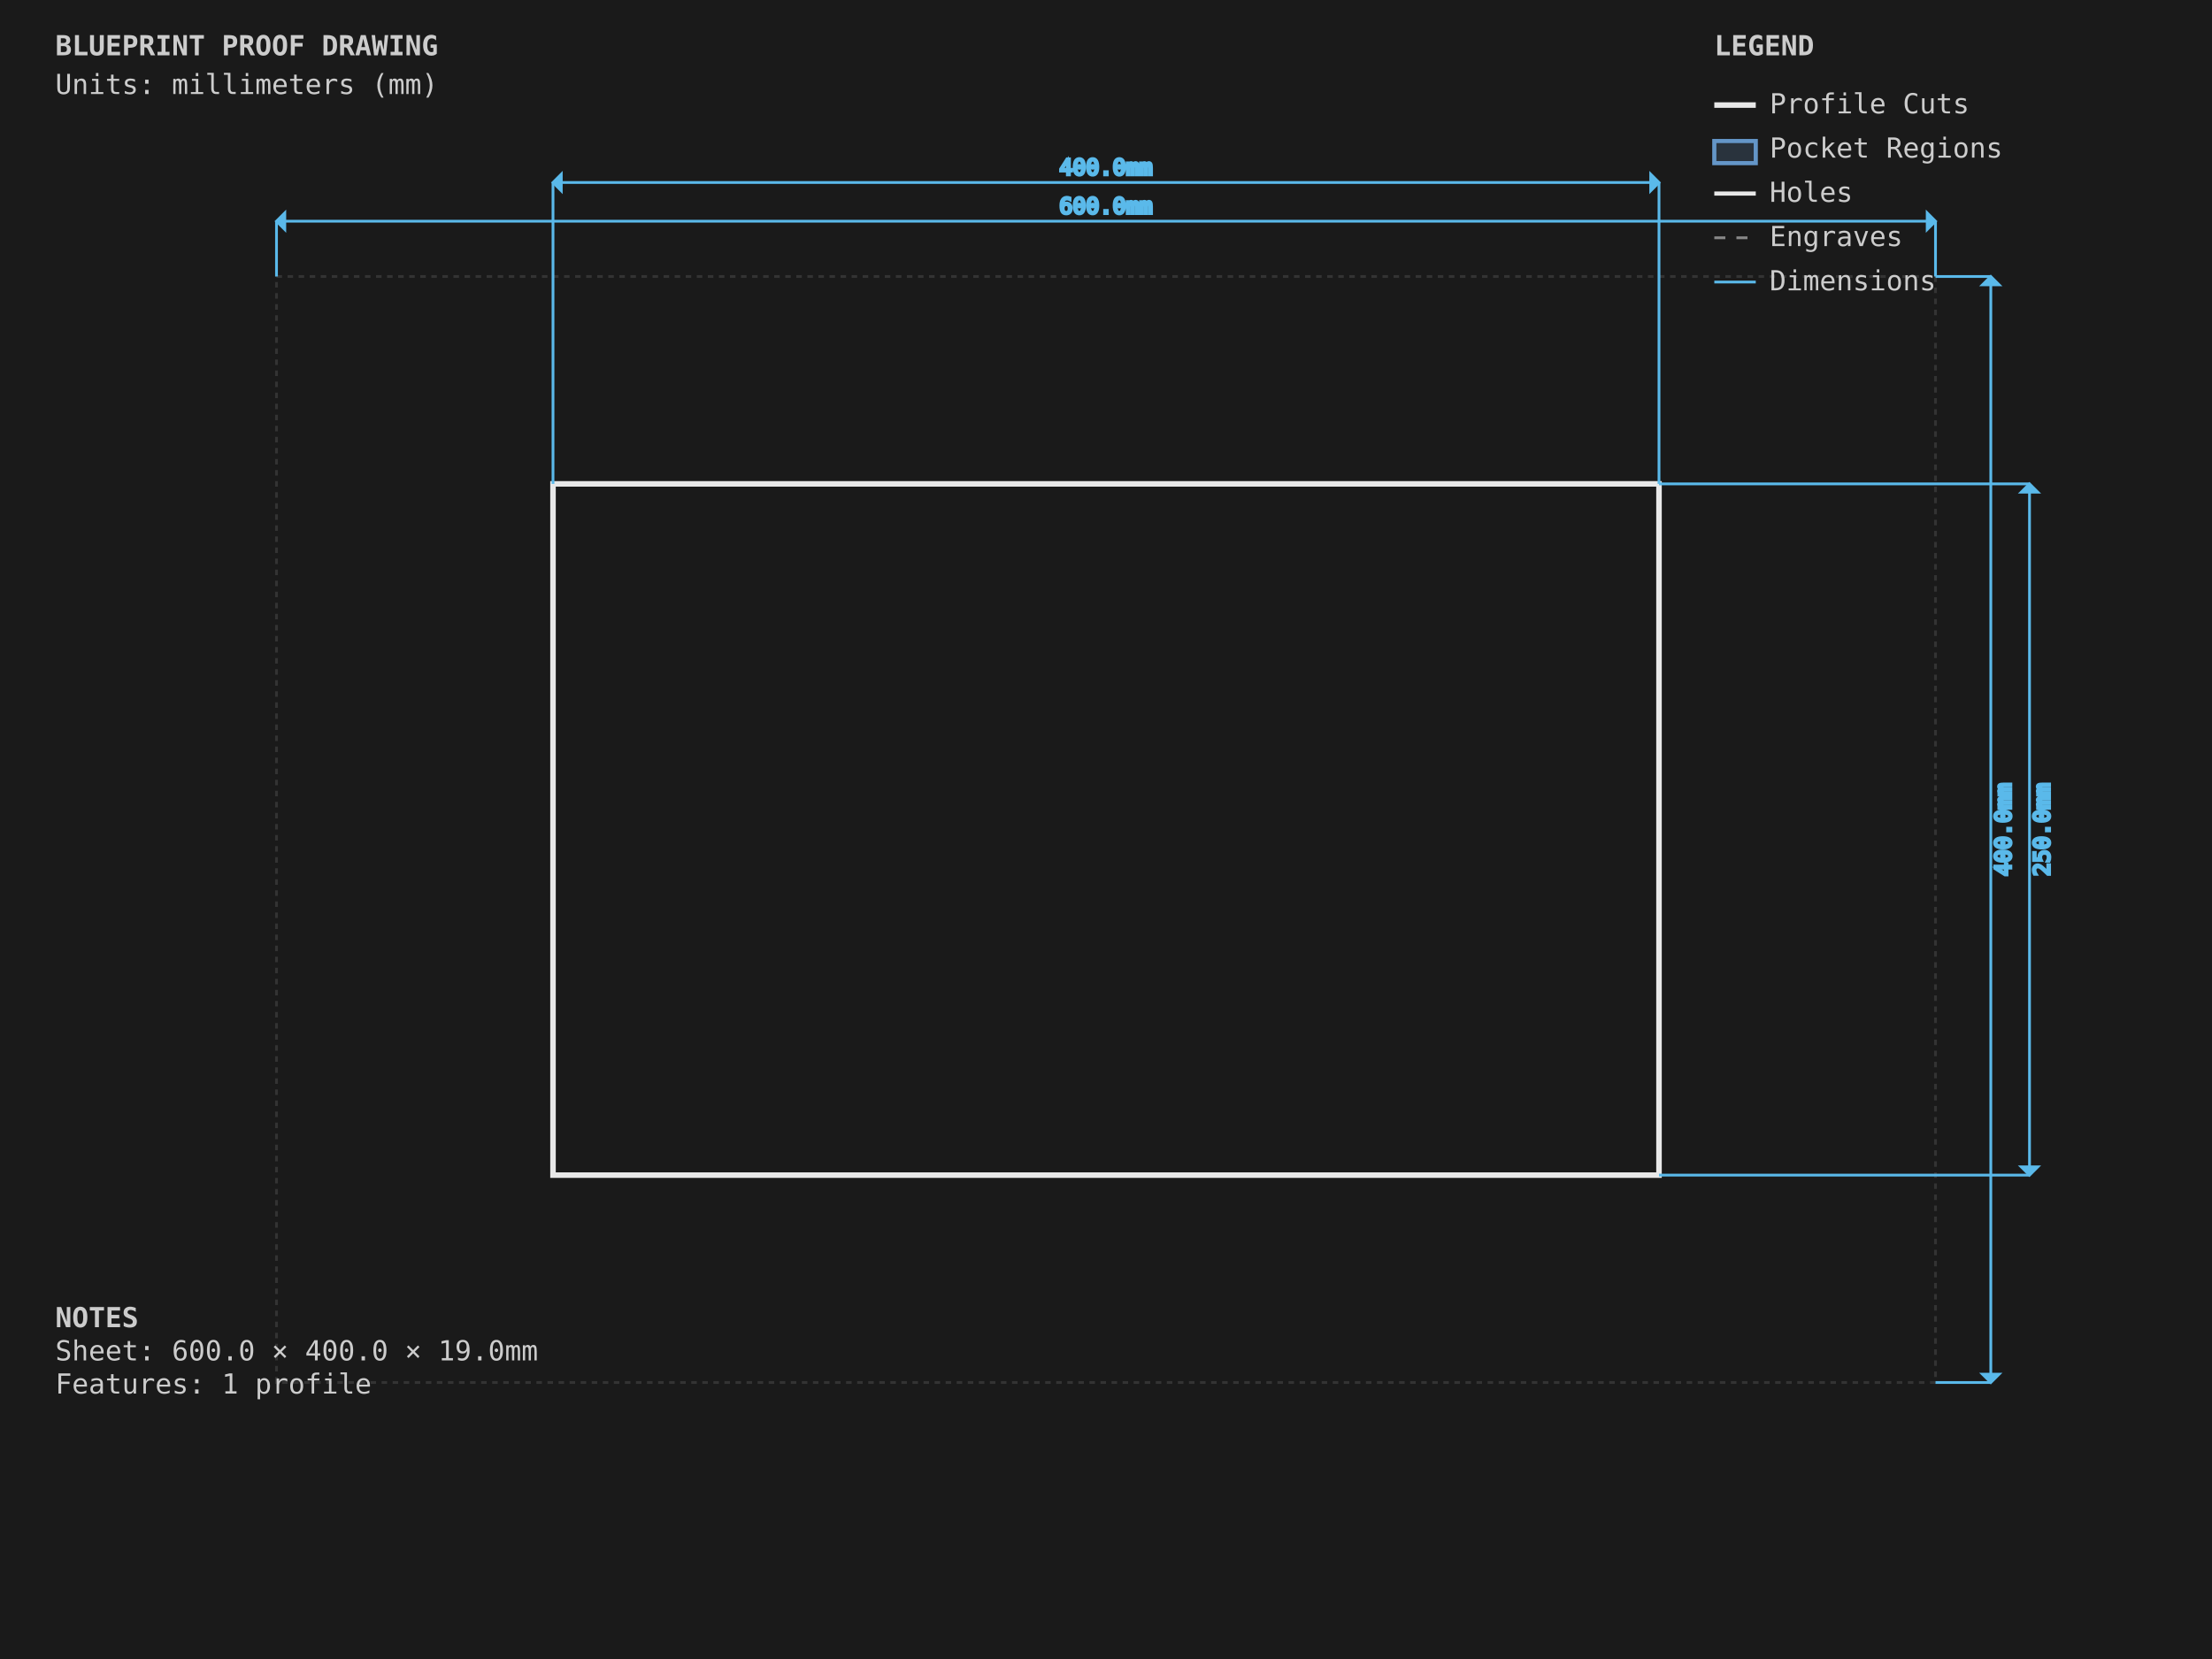
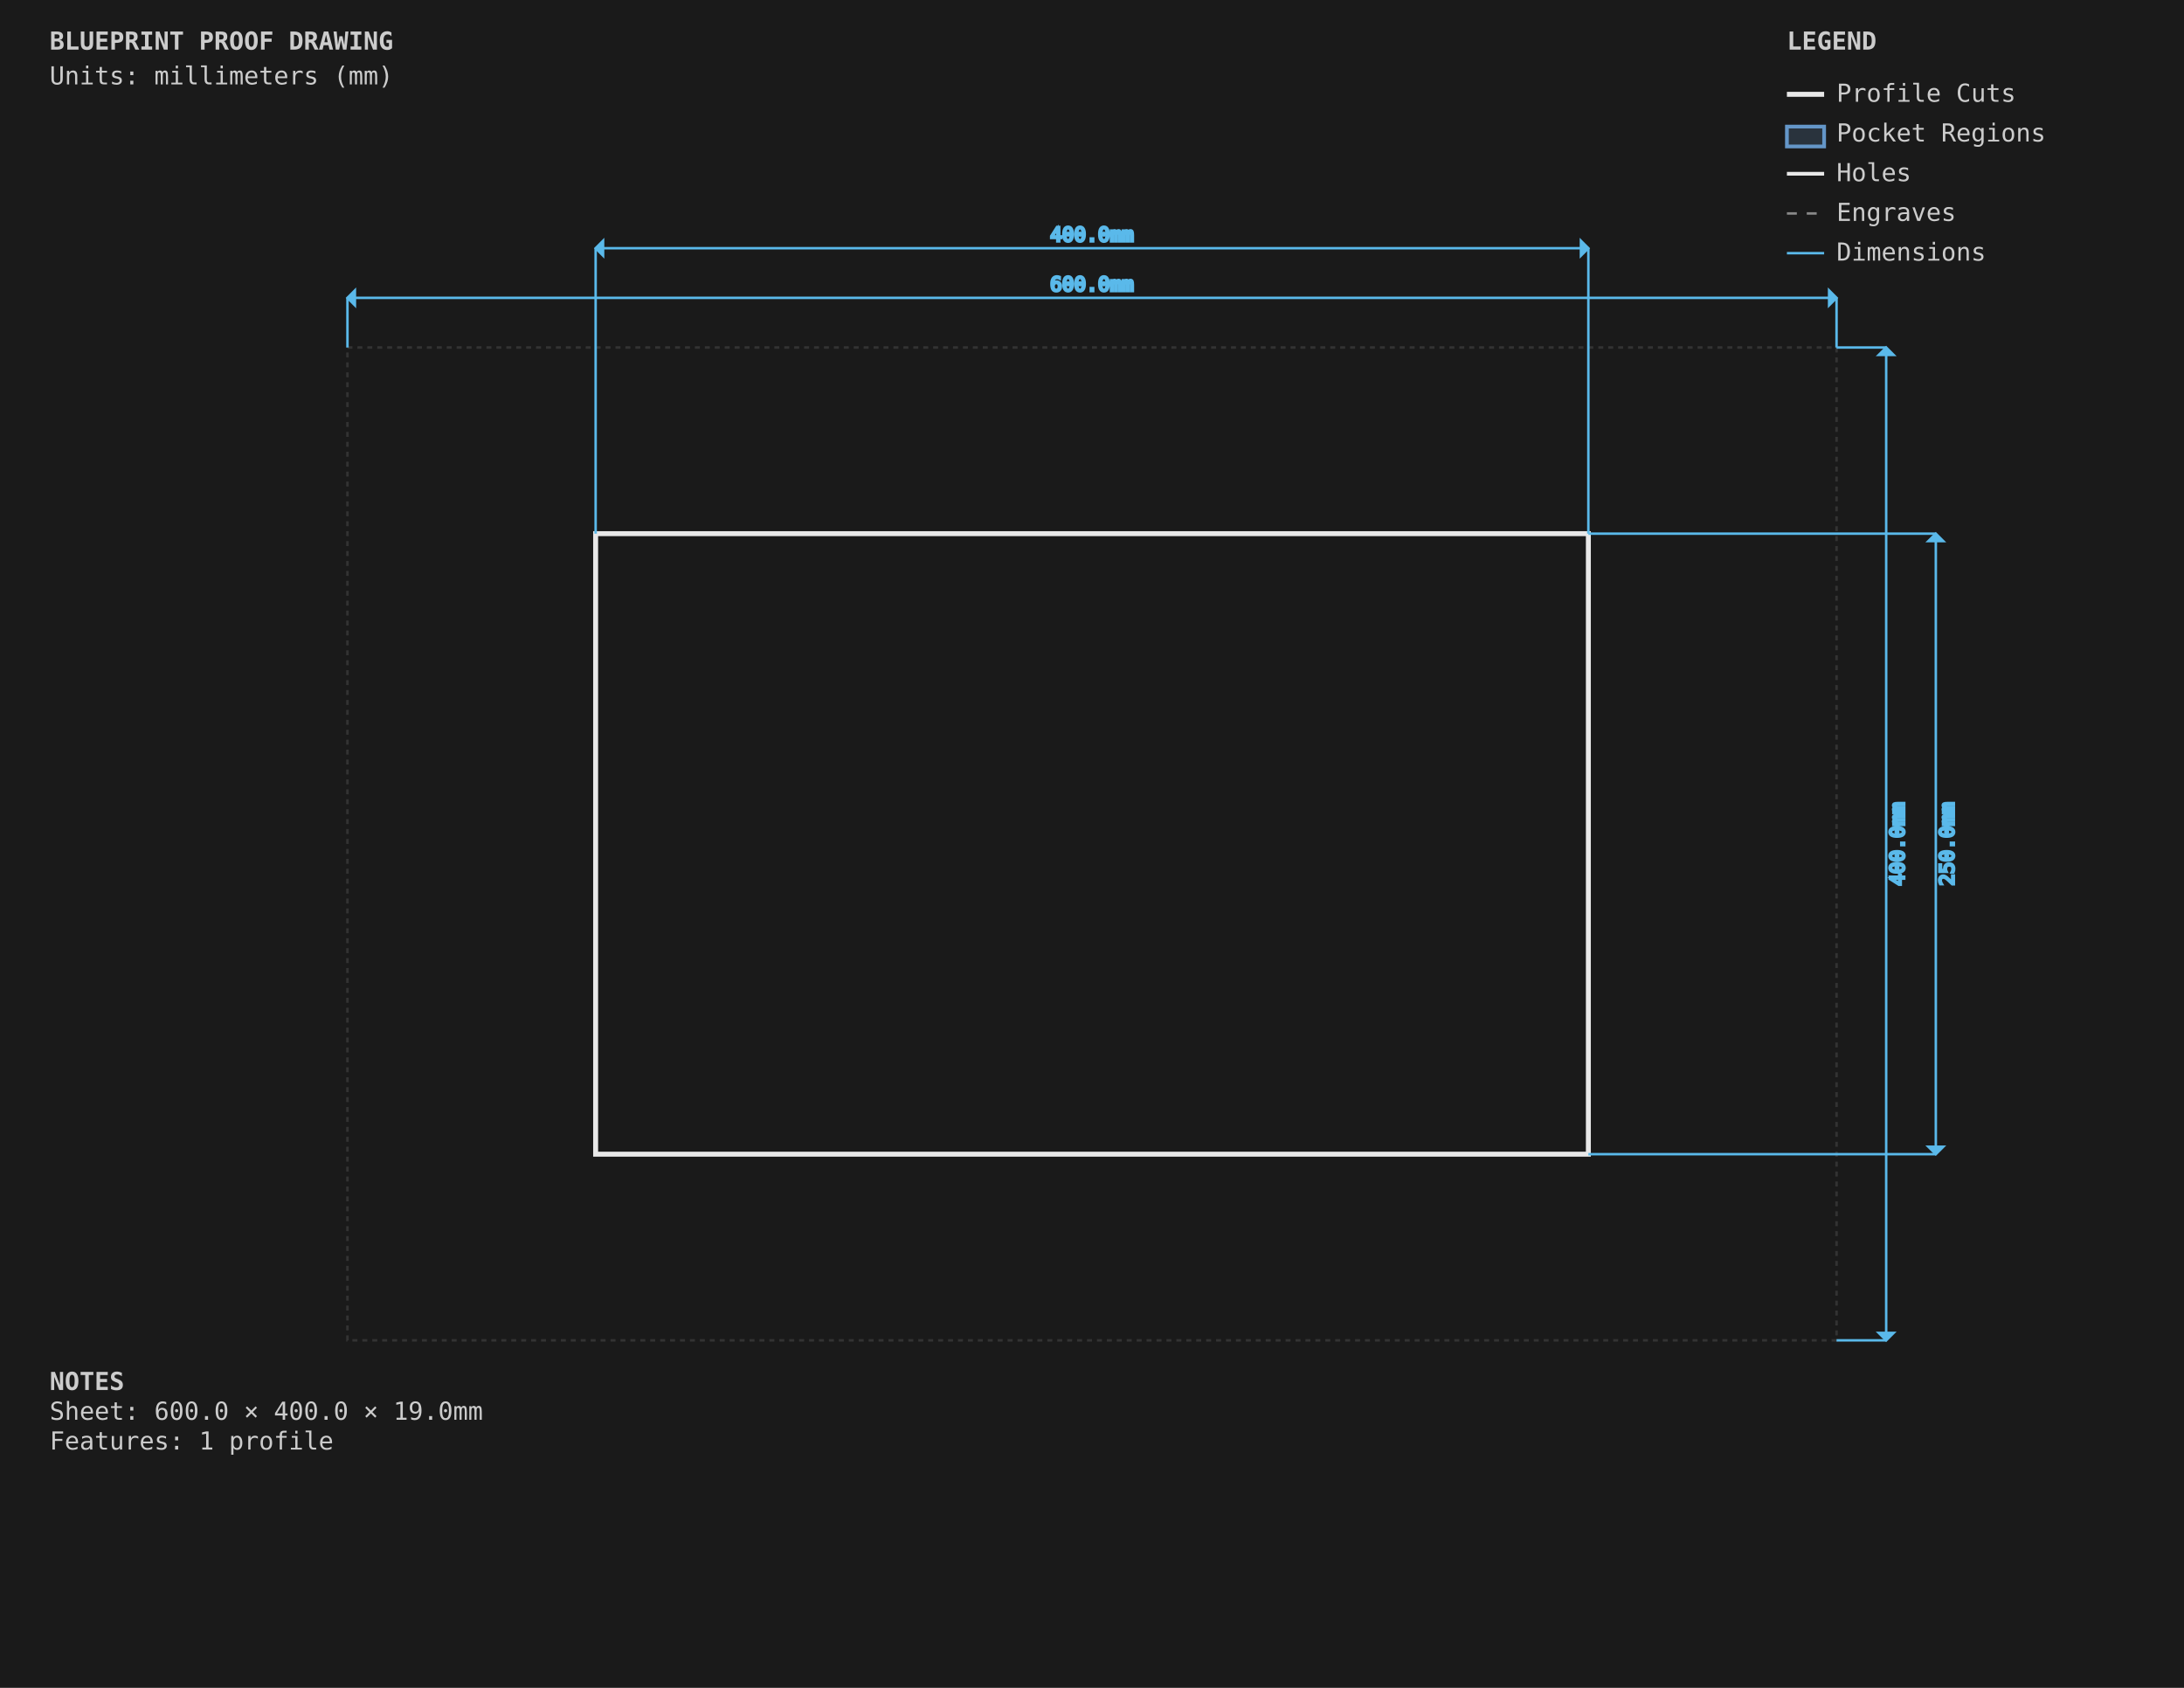
- <svg xmlns="http://www.w3.org/2000/svg" viewBox="0 0 800.0 600.0" width="800.0mm" height="600.0mm">
+ <svg xmlns="http://www.w3.org/2000/svg" viewBox="0 0 880.0 680.0" width="880.0mm" height="680.0mm">
  <style>
        .sheet-outline { stroke: #333333; stroke-width: 1; fill: none; stroke-dasharray: 2,2; }
        .profile-cuts { stroke: #e8e8e8; stroke-width: 2; fill: none; }
        .pocket-regions { stroke: #6496c8; stroke-width: 1.5; fill: #6496c8; fill-opacity: 0.2; }
        .holes { stroke: #e8e8e8; stroke-width: 1.5; fill: none; }
        .engrave-paths { stroke: #888888; stroke-width: 1; fill: none; stroke-dasharray: 4,4; }
        .construction { stroke: #333333; stroke-width: 0.5; fill: none; stroke-dasharray: 2,2; }
        .dimensions { stroke: #5ab9ea; stroke-width: 1; fill: none; }
        .dimension-text { fill: #5ab9ea; font-family: monospace; font-size: 8px; }
        .notes { fill: #cccccc; font-family: monospace; font-size: 10px; }
        .legend { fill: #cccccc; font-family: monospace; font-size: 10px; }
    </style>
-   <rect x="0" y="0" width="800.0" height="600.0" fill="#1a1a1a" />
+   <rect x="0" y="0" width="880.0" height="680.0" fill="#1a1a1a" />
  <g id="SHEET_OUTLINE" class="sheet-outline">
-     <rect x="100" y="100" width="600.0" height="400.0" />
+     <rect x="140" y="140" width="600.0" height="400.0" />
  </g>
  <g id="PROFILE_CUTS" class="profile-cuts">
-     <rect x="200.0" y="175.0" width="400.0" height="250.0" />
+     <rect x="240.0" y="215.0" width="400.0" height="250.0" />
  </g>
  <g id="POCKET_REGIONS" class="pocket-regions" />
  <g id="ENGRAVE_PATHS" class="engrave-paths" />
  <g id="HOLES" class="holes" />
  <g id="CONSTRUCTION" class="construction" />
  <g id="DIMENSIONS" class="dimensions">
-     <line x1="100" y1="100" x2="100" y2="80.0" stroke="#5ab9ea" stroke-width="1" />
-     <line x1="700.0" y1="100" x2="700.0" y2="80.0" stroke="#5ab9ea" stroke-width="1" />
-     <line x1="100" y1="80.0" x2="700.0" y2="80.0" stroke="#5ab9ea" stroke-width="1" />
-     <polygon points="100,80.0 103.0,77.0 103.0,83.0" fill="#5ab9ea" />
-     <polygon points="700.0,80.0 697.0,77.0 697.0,83.0" fill="#5ab9ea" />
-     <text x="400.0" y="75.0" class="dimension-text" text-anchor="middle" dominant-baseline="middle">600.0mm</text>
-     <line x1="700.0" y1="100" x2="720.0" y2="100" stroke="#5ab9ea" stroke-width="1" />
-     <line x1="700.0" y1="500.0" x2="720.0" y2="500.0" stroke="#5ab9ea" stroke-width="1" />
-     <line x1="720.0" y1="100" x2="720.0" y2="500.0" stroke="#5ab9ea" stroke-width="1" />
-     <polygon points="720.0,100 717.0,103.0 723.0,103.0" fill="#5ab9ea" />
-     <polygon points="720.0,500.0 717.0,497.0 723.0,497.0" fill="#5ab9ea" />
-     <text x="725.0" y="300.0" class="dimension-text" text-anchor="middle" dominant-baseline="middle" transform="rotate(-90 725.0 300.0)">400.0mm</text>
-     <line x1="200.0" y1="175.0" x2="200.0" y2="66.0" stroke="#5ab9ea" stroke-width="1" />
-     <line x1="600.0" y1="175.0" x2="600.0" y2="66.0" stroke="#5ab9ea" stroke-width="1" />
-     <line x1="200.0" y1="66.0" x2="600.0" y2="66.0" stroke="#5ab9ea" stroke-width="1" />
-     <polygon points="200.0,66.0 203.0,63.0 203.0,69.0" fill="#5ab9ea" />
-     <polygon points="600.0,66.0 597.0,63.0 597.0,69.0" fill="#5ab9ea" />
-     <text x="400.0" y="61.0" class="dimension-text" text-anchor="middle" dominant-baseline="middle">400.0mm</text>
-     <line x1="600.0" y1="175.0" x2="734.0" y2="175.0" stroke="#5ab9ea" stroke-width="1" />
-     <line x1="600.0" y1="425.0" x2="734.0" y2="425.0" stroke="#5ab9ea" stroke-width="1" />
-     <line x1="734.0" y1="175.0" x2="734.0" y2="425.0" stroke="#5ab9ea" stroke-width="1" />
-     <polygon points="734.0,175.0 731.0,178.0 737.0,178.0" fill="#5ab9ea" />
-     <polygon points="734.0,425.0 731.0,422.0 737.0,422.0" fill="#5ab9ea" />
-     <text x="739.0" y="300.0" class="dimension-text" text-anchor="middle" dominant-baseline="middle" transform="rotate(-90 739.0 300.0)">250.0mm</text>
+     <line x1="140" y1="140" x2="140" y2="120.0" stroke="#5ab9ea" stroke-width="1" />
+     <line x1="740.0" y1="140" x2="740.0" y2="120.0" stroke="#5ab9ea" stroke-width="1" />
+     <line x1="140" y1="120.0" x2="740.0" y2="120.0" stroke="#5ab9ea" stroke-width="1" />
+     <polygon points="140,120.0 143.0,117.0 143.0,123.0" fill="#5ab9ea" />
+     <polygon points="740.0,120.0 737.0,117.0 737.0,123.0" fill="#5ab9ea" />
+     <text x="440.0" y="115.0" class="dimension-text" text-anchor="middle" dominant-baseline="middle">600.0mm</text>
+     <line x1="740.0" y1="140" x2="760.0" y2="140" stroke="#5ab9ea" stroke-width="1" />
+     <line x1="740.0" y1="540.0" x2="760.0" y2="540.0" stroke="#5ab9ea" stroke-width="1" />
+     <line x1="760.0" y1="140" x2="760.0" y2="540.0" stroke="#5ab9ea" stroke-width="1" />
+     <polygon points="760.0,140 757.0,143.0 763.0,143.0" fill="#5ab9ea" />
+     <polygon points="760.0,540.0 757.0,537.0 763.0,537.0" fill="#5ab9ea" />
+     <text x="765.0" y="340.0" class="dimension-text" text-anchor="middle" dominant-baseline="middle" transform="rotate(-90 765.0 340.0)">400.0mm</text>
+     <line x1="240.0" y1="215.0" x2="240.0" y2="100.0" stroke="#5ab9ea" stroke-width="1" />
+     <line x1="640.0" y1="215.0" x2="640.0" y2="100.0" stroke="#5ab9ea" stroke-width="1" />
+     <line x1="240.0" y1="100.0" x2="640.0" y2="100.0" stroke="#5ab9ea" stroke-width="1" />
+     <polygon points="240.0,100.0 243.0,97.0 243.0,103.0" fill="#5ab9ea" />
+     <polygon points="640.0,100.0 637.0,97.0 637.0,103.0" fill="#5ab9ea" />
+     <text x="440.0" y="95.0" class="dimension-text" text-anchor="middle" dominant-baseline="middle">400.0mm</text>
+     <line x1="640.0" y1="215.0" x2="780.0" y2="215.0" stroke="#5ab9ea" stroke-width="1" />
+     <line x1="640.0" y1="465.0" x2="780.0" y2="465.0" stroke="#5ab9ea" stroke-width="1" />
+     <line x1="780.0" y1="215.0" x2="780.0" y2="465.0" stroke="#5ab9ea" stroke-width="1" />
+     <polygon points="780.0,215.0 777.0,218.0 783.0,218.0" fill="#5ab9ea" />
+     <polygon points="780.0,465.0 777.0,462.0 783.0,462.0" fill="#5ab9ea" />
+     <text x="785.0" y="340.0" class="dimension-text" text-anchor="middle" dominant-baseline="middle" transform="rotate(-90 785.0 340.0)">250.0mm</text>
  </g>
  <g id="NOTES" class="notes">
-     <text x="20" y="480.0" class="notes" font-weight="bold">NOTES</text>
-     <text x="20" y="492.0" class="notes">Sheet: 600.0 × 400.0 × 19.0mm</text>
-     <text x="20" y="504.0" class="notes">Features: 1 profile</text>
+     <text x="20" y="560.0" class="notes" font-weight="bold">NOTES</text>
+     <text x="20" y="572.0" class="notes">Sheet: 600.0 × 400.0 × 19.0mm</text>
+     <text x="20" y="584.0" class="notes">Features: 1 profile</text>
  </g>
  <g id="TITLE_BLOCK" class="title-block">
    <text x="20" y="20" class="notes" font-weight="bold" font-size="14px">BLUEPRINT PROOF DRAWING</text>
    <text x="20" y="34" class="notes" font-size="9px">Units: millimeters (mm)</text>
  </g>
  <g id="LEGEND" class="legend">
-     <text x="620.0" y="20" class="legend" font-weight="bold">LEGEND</text>
-     <line x1="620.0" y1="38" x2="635.0" y2="38" stroke="#e8e8e8" stroke-width="2" />
-     <text x="640.0" y="41" class="legend">Profile Cuts</text>
-     <rect x="620.0" y="51" width="15.0" height="8" stroke="#6496c8" stroke-width="1.5" fill="#6496c8" fill-opacity="0.2" />
-     <text x="640.0" y="57" class="legend">Pocket Regions</text>
-     <line x1="620.0" y1="70" x2="635.0" y2="70" stroke="#e8e8e8" stroke-width="1.5" />
-     <text x="640.0" y="73" class="legend">Holes</text>
-     <line x1="620.0" y1="86" x2="635.0" y2="86" stroke="#888888" stroke-width="1" stroke-dasharray="4,4" />
-     <text x="640.0" y="89" class="legend">Engraves</text>
-     <line x1="620.0" y1="102" x2="635.0" y2="102" stroke="#5ab9ea" stroke-width="1" />
-     <text x="640.0" y="105" class="legend">Dimensions</text>
+     <text x="720.0" y="20" class="legend" font-weight="bold">LEGEND</text>
+     <line x1="720.0" y1="38" x2="735.0" y2="38" stroke="#e8e8e8" stroke-width="2" />
+     <text x="740.0" y="41" class="legend">Profile Cuts</text>
+     <rect x="720.0" y="51" width="15.0" height="8" stroke="#6496c8" stroke-width="1.5" fill="#6496c8" fill-opacity="0.2" />
+     <text x="740.0" y="57" class="legend">Pocket Regions</text>
+     <line x1="720.0" y1="70" x2="735.0" y2="70" stroke="#e8e8e8" stroke-width="1.5" />
+     <text x="740.0" y="73" class="legend">Holes</text>
+     <line x1="720.0" y1="86" x2="735.0" y2="86" stroke="#888888" stroke-width="1" stroke-dasharray="4,4" />
+     <text x="740.0" y="89" class="legend">Engraves</text>
+     <line x1="720.0" y1="102" x2="735.0" y2="102" stroke="#5ab9ea" stroke-width="1" />
+     <text x="740.0" y="105" class="legend">Dimensions</text>
  </g>
</svg>
